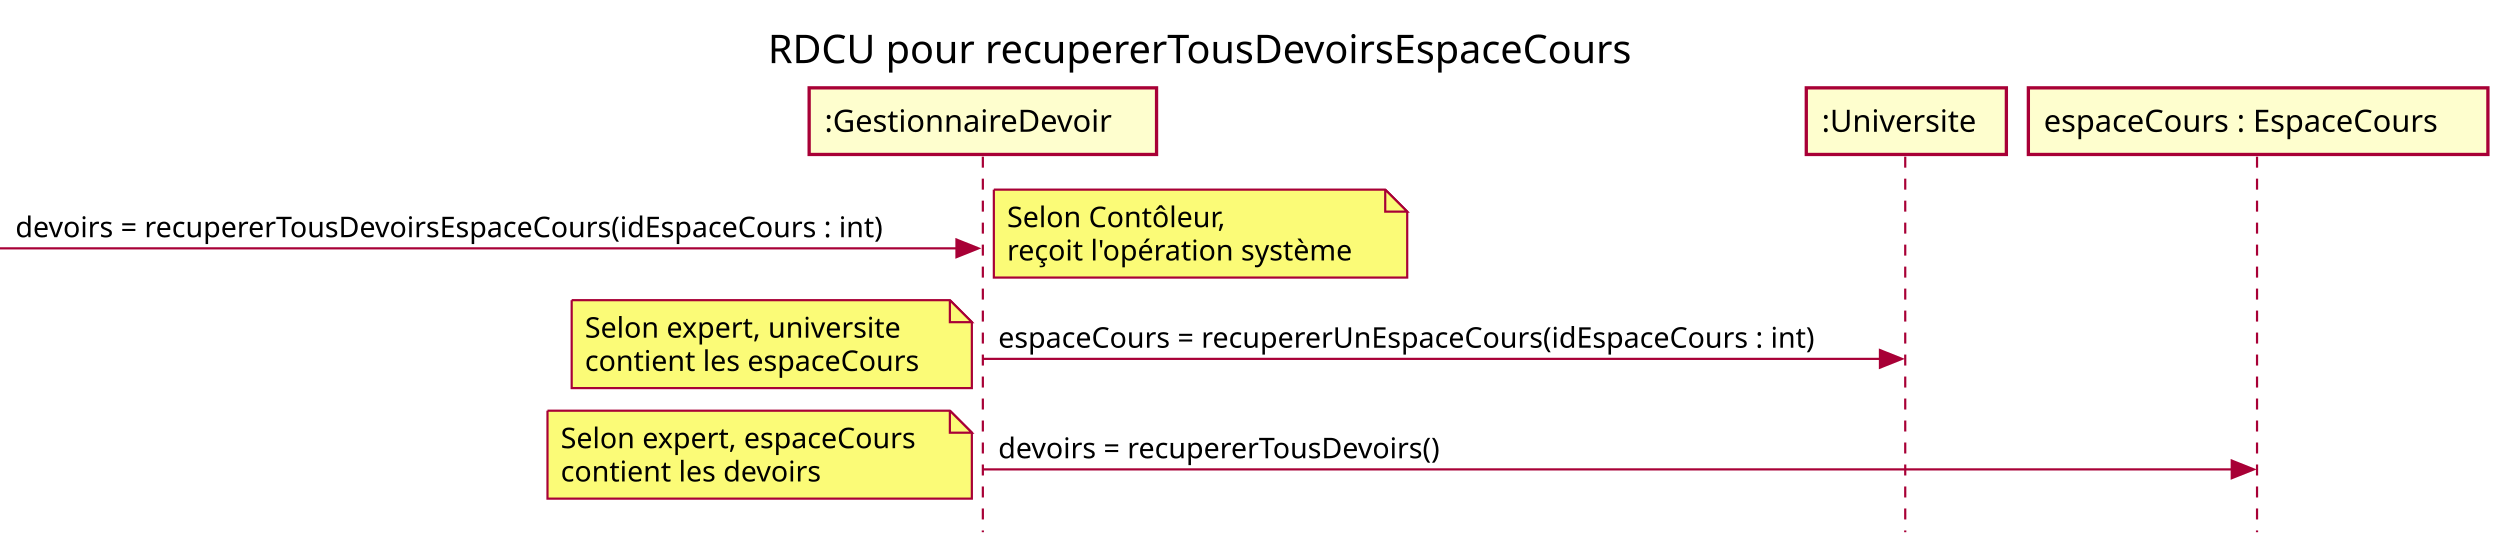
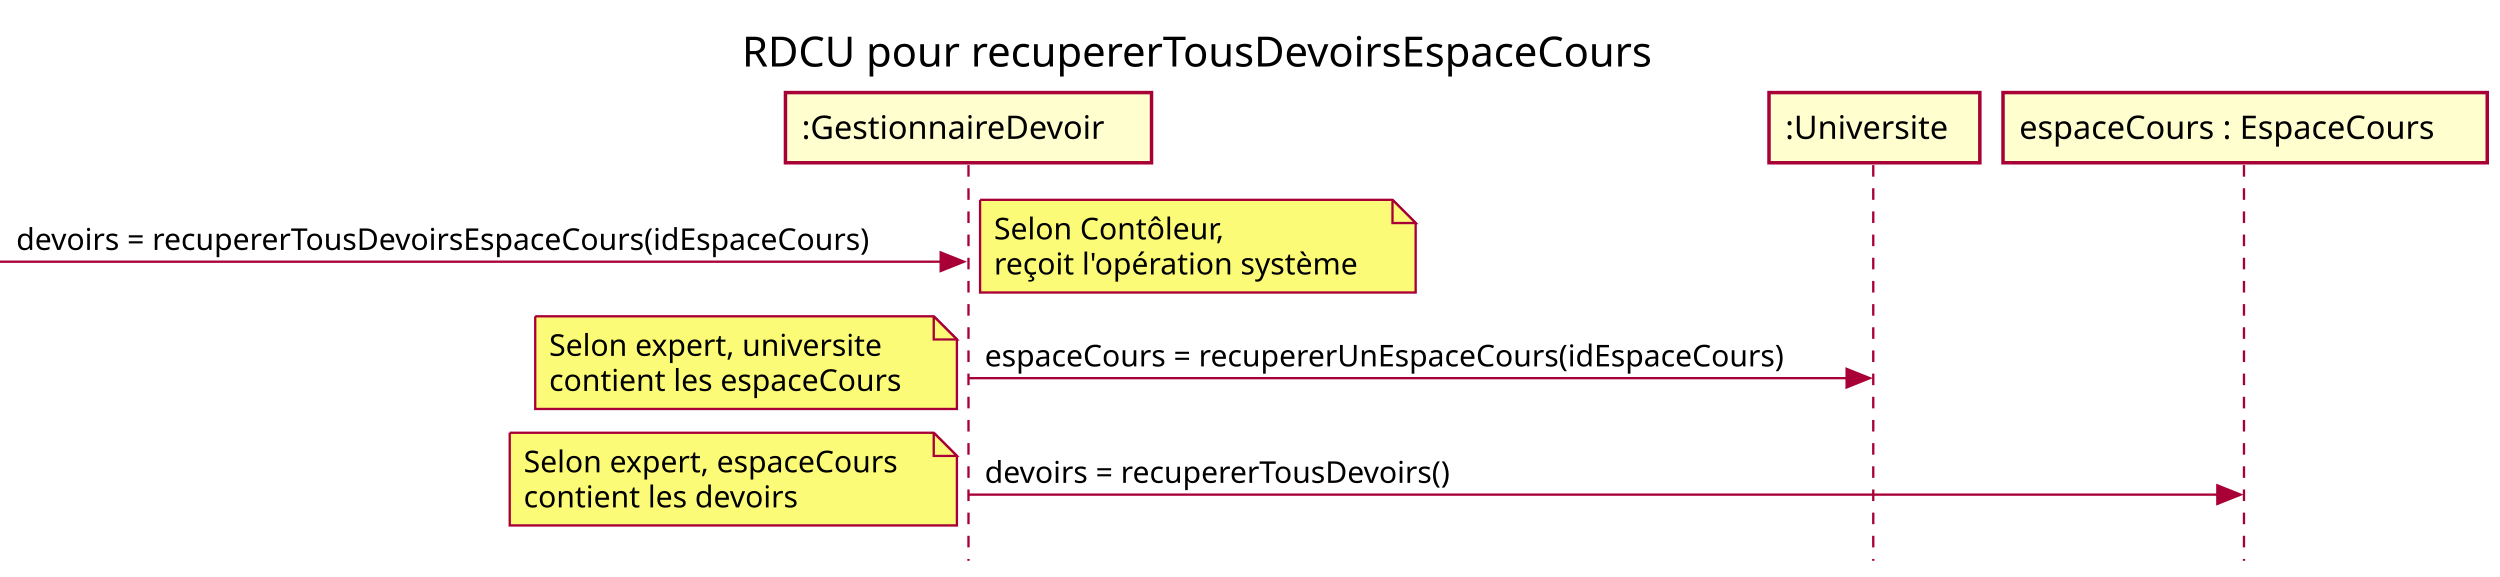
- <svg xmlns="http://www.w3.org/2000/svg" contentScriptType="application/ecmascript" contentStyleType="text/css" height="249px" preserveAspectRatio="none" style="width:1137px;height:249px;background:#FFFFFF;" version="1.1" viewBox="0 0 1137 249" width="1137px" zoomAndPan="magnify">
+ <svg xmlns="http://www.w3.org/2000/svg" contentScriptType="application/ecmascript" contentStyleType="text/css" height="249px" preserveAspectRatio="none" style="width:1079px;height:249px;background:#FFFFFF;" version="1.1" viewBox="0 0 1079 249" width="1079px" zoomAndPan="magnify">
  <defs />
  <g>
-     <text fill="#000000" font-family="Verdana" font-size="18" lengthAdjust="spacing" textLength="438" x="349.25" y="28.708">RDCU pour recupererTousDevoirsEspaceCours</text>
-     <line style="stroke:#A80036;stroke-width:1.0;stroke-dasharray:5.0,5.0;" x1="447" x2="447" y1="71.25" y2="242.047" />
-     <line style="stroke:#A80036;stroke-width:1.0;stroke-dasharray:5.0,5.0;" x1="866.5" x2="866.5" y1="71.25" y2="242.047" />
-     <line style="stroke:#A80036;stroke-width:1.0;stroke-dasharray:5.0,5.0;" x1="1026.5" x2="1026.5" y1="71.25" y2="242.047" />
-     <rect fill="#FEFECE" height="30.297" style="stroke:#A80036;stroke-width:1.5;" width="158" x="368" y="39.953" />
-     <text fill="#000000" font-family="Verdana" font-size="14" lengthAdjust="spacing" textLength="144" x="375" y="59.948">:GestionnaireDevoir</text>
-     <rect fill="#FEFECE" height="30.297" style="stroke:#A80036;stroke-width:1.5;" width="91" x="821.5" y="39.953" />
-     <text fill="#000000" font-family="Verdana" font-size="14" lengthAdjust="spacing" textLength="77" x="828.5" y="59.948">:Universite</text>
-     <rect fill="#FEFECE" height="30.297" style="stroke:#A80036;stroke-width:1.5;" width="209" x="922.5" y="39.953" />
-     <text fill="#000000" font-family="Verdana" font-size="14" lengthAdjust="spacing" textLength="195" x="929.5" y="59.948">espaceCours : EspaceCours</text>
-     <polygon fill="#A80036" points="435,108.949,445,112.949,435,116.949" style="stroke:#A80036;stroke-width:1.0;" />
-     <line style="stroke:#A80036;stroke-width:1.0;" x1="0" x2="441" y1="112.949" y2="112.949" />
-     <text fill="#000000" font-family="Verdana" font-size="13" lengthAdjust="spacing" textLength="423" x="7" y="107.883">devoirs = recupererTousDevoirsEspaceCours(idEspaceCours : int)</text>
-     <path d="M452,86.25 L452,126.25 L640,126.25 L640,96.25 L630,86.25 L452,86.25 " fill="#FBFB77" style="stroke:#A80036;stroke-width:1.0;" />
-     <path d="M630,86.25 L630,96.25 L640,96.25 L630,86.25 " fill="#FBFB77" style="stroke:#A80036;stroke-width:1.0;" />
-     <text fill="#000000" font-family="Verdana" font-size="13" lengthAdjust="spacing" textLength="105" x="458" y="103.317">Selon Contôleur,</text>
-     <text fill="#000000" font-family="Verdana" font-size="13" lengthAdjust="spacing" textLength="167" x="458" y="118.45">reçoit l'opération système</text>
-     <polygon fill="#A80036" points="855,159.215,865,163.215,855,167.215" style="stroke:#A80036;stroke-width:1.0;" />
-     <line style="stroke:#A80036;stroke-width:1.0;" x1="447" x2="861" y1="163.215" y2="163.215" />
-     <text fill="#000000" font-family="Verdana" font-size="13" lengthAdjust="spacing" textLength="396" x="454" y="158.149">espaceCours = recupererUnEspaceCours(idEspaceCours : int)</text>
-     <path d="M260,136.516 L260,176.516 L442,176.516 L442,146.516 L432,136.516 L260,136.516 " fill="#FBFB77" style="stroke:#A80036;stroke-width:1.0;" />
-     <path d="M432,136.516 L432,146.516 L442,146.516 L432,136.516 " fill="#FBFB77" style="stroke:#A80036;stroke-width:1.0;" />
-     <text fill="#000000" font-family="Verdana" font-size="13" lengthAdjust="spacing" textLength="152" x="266" y="153.583">Selon expert, universite</text>
-     <text fill="#000000" font-family="Verdana" font-size="13" lengthAdjust="spacing" textLength="161" x="266" y="168.715">contient les espaceCours</text>
-     <polygon fill="#A80036" points="1015,209.481,1025,213.481,1015,217.481" style="stroke:#A80036;stroke-width:1.0;" />
-     <line style="stroke:#A80036;stroke-width:1.0;" x1="447" x2="1021" y1="213.481" y2="213.481" />
-     <text fill="#000000" font-family="Verdana" font-size="13" lengthAdjust="spacing" textLength="217" x="454" y="208.415">devoirs = recupererTousDevoirs()</text>
-     <path d="M249,186.781 L249,226.781 L442,226.781 L442,196.781 L432,186.781 L249,186.781 " fill="#FBFB77" style="stroke:#A80036;stroke-width:1.0;" />
-     <path d="M432,186.781 L432,196.781 L442,196.781 L432,186.781 " fill="#FBFB77" style="stroke:#A80036;stroke-width:1.0;" />
-     <text fill="#000000" font-family="Verdana" font-size="13" lengthAdjust="spacing" textLength="172" x="255" y="203.848">Selon expert, espaceCours</text>
-     <text fill="#000000" font-family="Verdana" font-size="13" lengthAdjust="spacing" textLength="125" x="255" y="218.981">contient les devoirs</text>
+     <text fill="#000000" font-family="Verdana" font-size="18" lengthAdjust="spacing" textLength="438" x="320.25" y="28.708">RDCU pour recupererTousDevoirsEspaceCours</text>
+     <line style="stroke:#A80036;stroke-width:1.0;stroke-dasharray:5.0,5.0;" x1="418" x2="418" y1="71.25" y2="242.047" />
+     <line style="stroke:#A80036;stroke-width:1.0;stroke-dasharray:5.0,5.0;" x1="808.5" x2="808.5" y1="71.25" y2="242.047" />
+     <line style="stroke:#A80036;stroke-width:1.0;stroke-dasharray:5.0,5.0;" x1="968.5" x2="968.5" y1="71.25" y2="242.047" />
+     <rect fill="#FEFECE" height="30.297" style="stroke:#A80036;stroke-width:1.5;" width="158" x="339" y="39.953" />
+     <text fill="#000000" font-family="Verdana" font-size="14" lengthAdjust="spacing" textLength="144" x="346" y="59.948">:GestionnaireDevoir</text>
+     <rect fill="#FEFECE" height="30.297" style="stroke:#A80036;stroke-width:1.5;" width="91" x="763.5" y="39.953" />
+     <text fill="#000000" font-family="Verdana" font-size="14" lengthAdjust="spacing" textLength="77" x="770.5" y="59.948">:Universite</text>
+     <rect fill="#FEFECE" height="30.297" style="stroke:#A80036;stroke-width:1.5;" width="209" x="864.5" y="39.953" />
+     <text fill="#000000" font-family="Verdana" font-size="14" lengthAdjust="spacing" textLength="195" x="871.5" y="59.948">espaceCours : EspaceCours</text>
+     <polygon fill="#A80036" points="406,108.949,416,112.949,406,116.949" style="stroke:#A80036;stroke-width:1.0;" />
+     <line style="stroke:#A80036;stroke-width:1.0;" x1="0" x2="412" y1="112.949" y2="112.949" />
+     <text fill="#000000" font-family="Verdana" font-size="13" lengthAdjust="spacing" textLength="394" x="7" y="107.883">devoirs = recupererTousDevoirsEspaceCours(idEspaceCours)</text>
+     <path d="M423,86.25 L423,126.25 L611,126.25 L611,96.25 L601,86.25 L423,86.25 " fill="#FBFB77" style="stroke:#A80036;stroke-width:1.0;" />
+     <path d="M601,86.25 L601,96.25 L611,96.25 L601,86.25 " fill="#FBFB77" style="stroke:#A80036;stroke-width:1.0;" />
+     <text fill="#000000" font-family="Verdana" font-size="13" lengthAdjust="spacing" textLength="105" x="429" y="103.317">Selon Contôleur,</text>
+     <text fill="#000000" font-family="Verdana" font-size="13" lengthAdjust="spacing" textLength="167" x="429" y="118.45">reçoit l'opération système</text>
+     <polygon fill="#A80036" points="797,159.215,807,163.215,797,167.215" style="stroke:#A80036;stroke-width:1.0;" />
+     <line style="stroke:#A80036;stroke-width:1.0;" x1="418" x2="803" y1="163.215" y2="163.215" />
+     <text fill="#000000" font-family="Verdana" font-size="13" lengthAdjust="spacing" textLength="367" x="425" y="158.149">espaceCours = recupererUnEspaceCours(idEspaceCours)</text>
+     <path d="M231,136.516 L231,176.516 L413,176.516 L413,146.516 L403,136.516 L231,136.516 " fill="#FBFB77" style="stroke:#A80036;stroke-width:1.0;" />
+     <path d="M403,136.516 L403,146.516 L413,146.516 L403,136.516 " fill="#FBFB77" style="stroke:#A80036;stroke-width:1.0;" />
+     <text fill="#000000" font-family="Verdana" font-size="13" lengthAdjust="spacing" textLength="152" x="237" y="153.583">Selon expert, universite</text>
+     <text fill="#000000" font-family="Verdana" font-size="13" lengthAdjust="spacing" textLength="161" x="237" y="168.715">contient les espaceCours</text>
+     <polygon fill="#A80036" points="957,209.481,967,213.481,957,217.481" style="stroke:#A80036;stroke-width:1.0;" />
+     <line style="stroke:#A80036;stroke-width:1.0;" x1="418" x2="963" y1="213.481" y2="213.481" />
+     <text fill="#000000" font-family="Verdana" font-size="13" lengthAdjust="spacing" textLength="217" x="425" y="208.415">devoirs = recupererTousDevoirs()</text>
+     <path d="M220,186.781 L220,226.781 L413,226.781 L413,196.781 L403,186.781 L220,186.781 " fill="#FBFB77" style="stroke:#A80036;stroke-width:1.0;" />
+     <path d="M403,186.781 L403,196.781 L413,196.781 L403,186.781 " fill="#FBFB77" style="stroke:#A80036;stroke-width:1.0;" />
+     <text fill="#000000" font-family="Verdana" font-size="13" lengthAdjust="spacing" textLength="172" x="226" y="203.848">Selon expert, espaceCours</text>
+     <text fill="#000000" font-family="Verdana" font-size="13" lengthAdjust="spacing" textLength="125" x="226" y="218.981">contient les devoirs</text>
  </g>
</svg>
